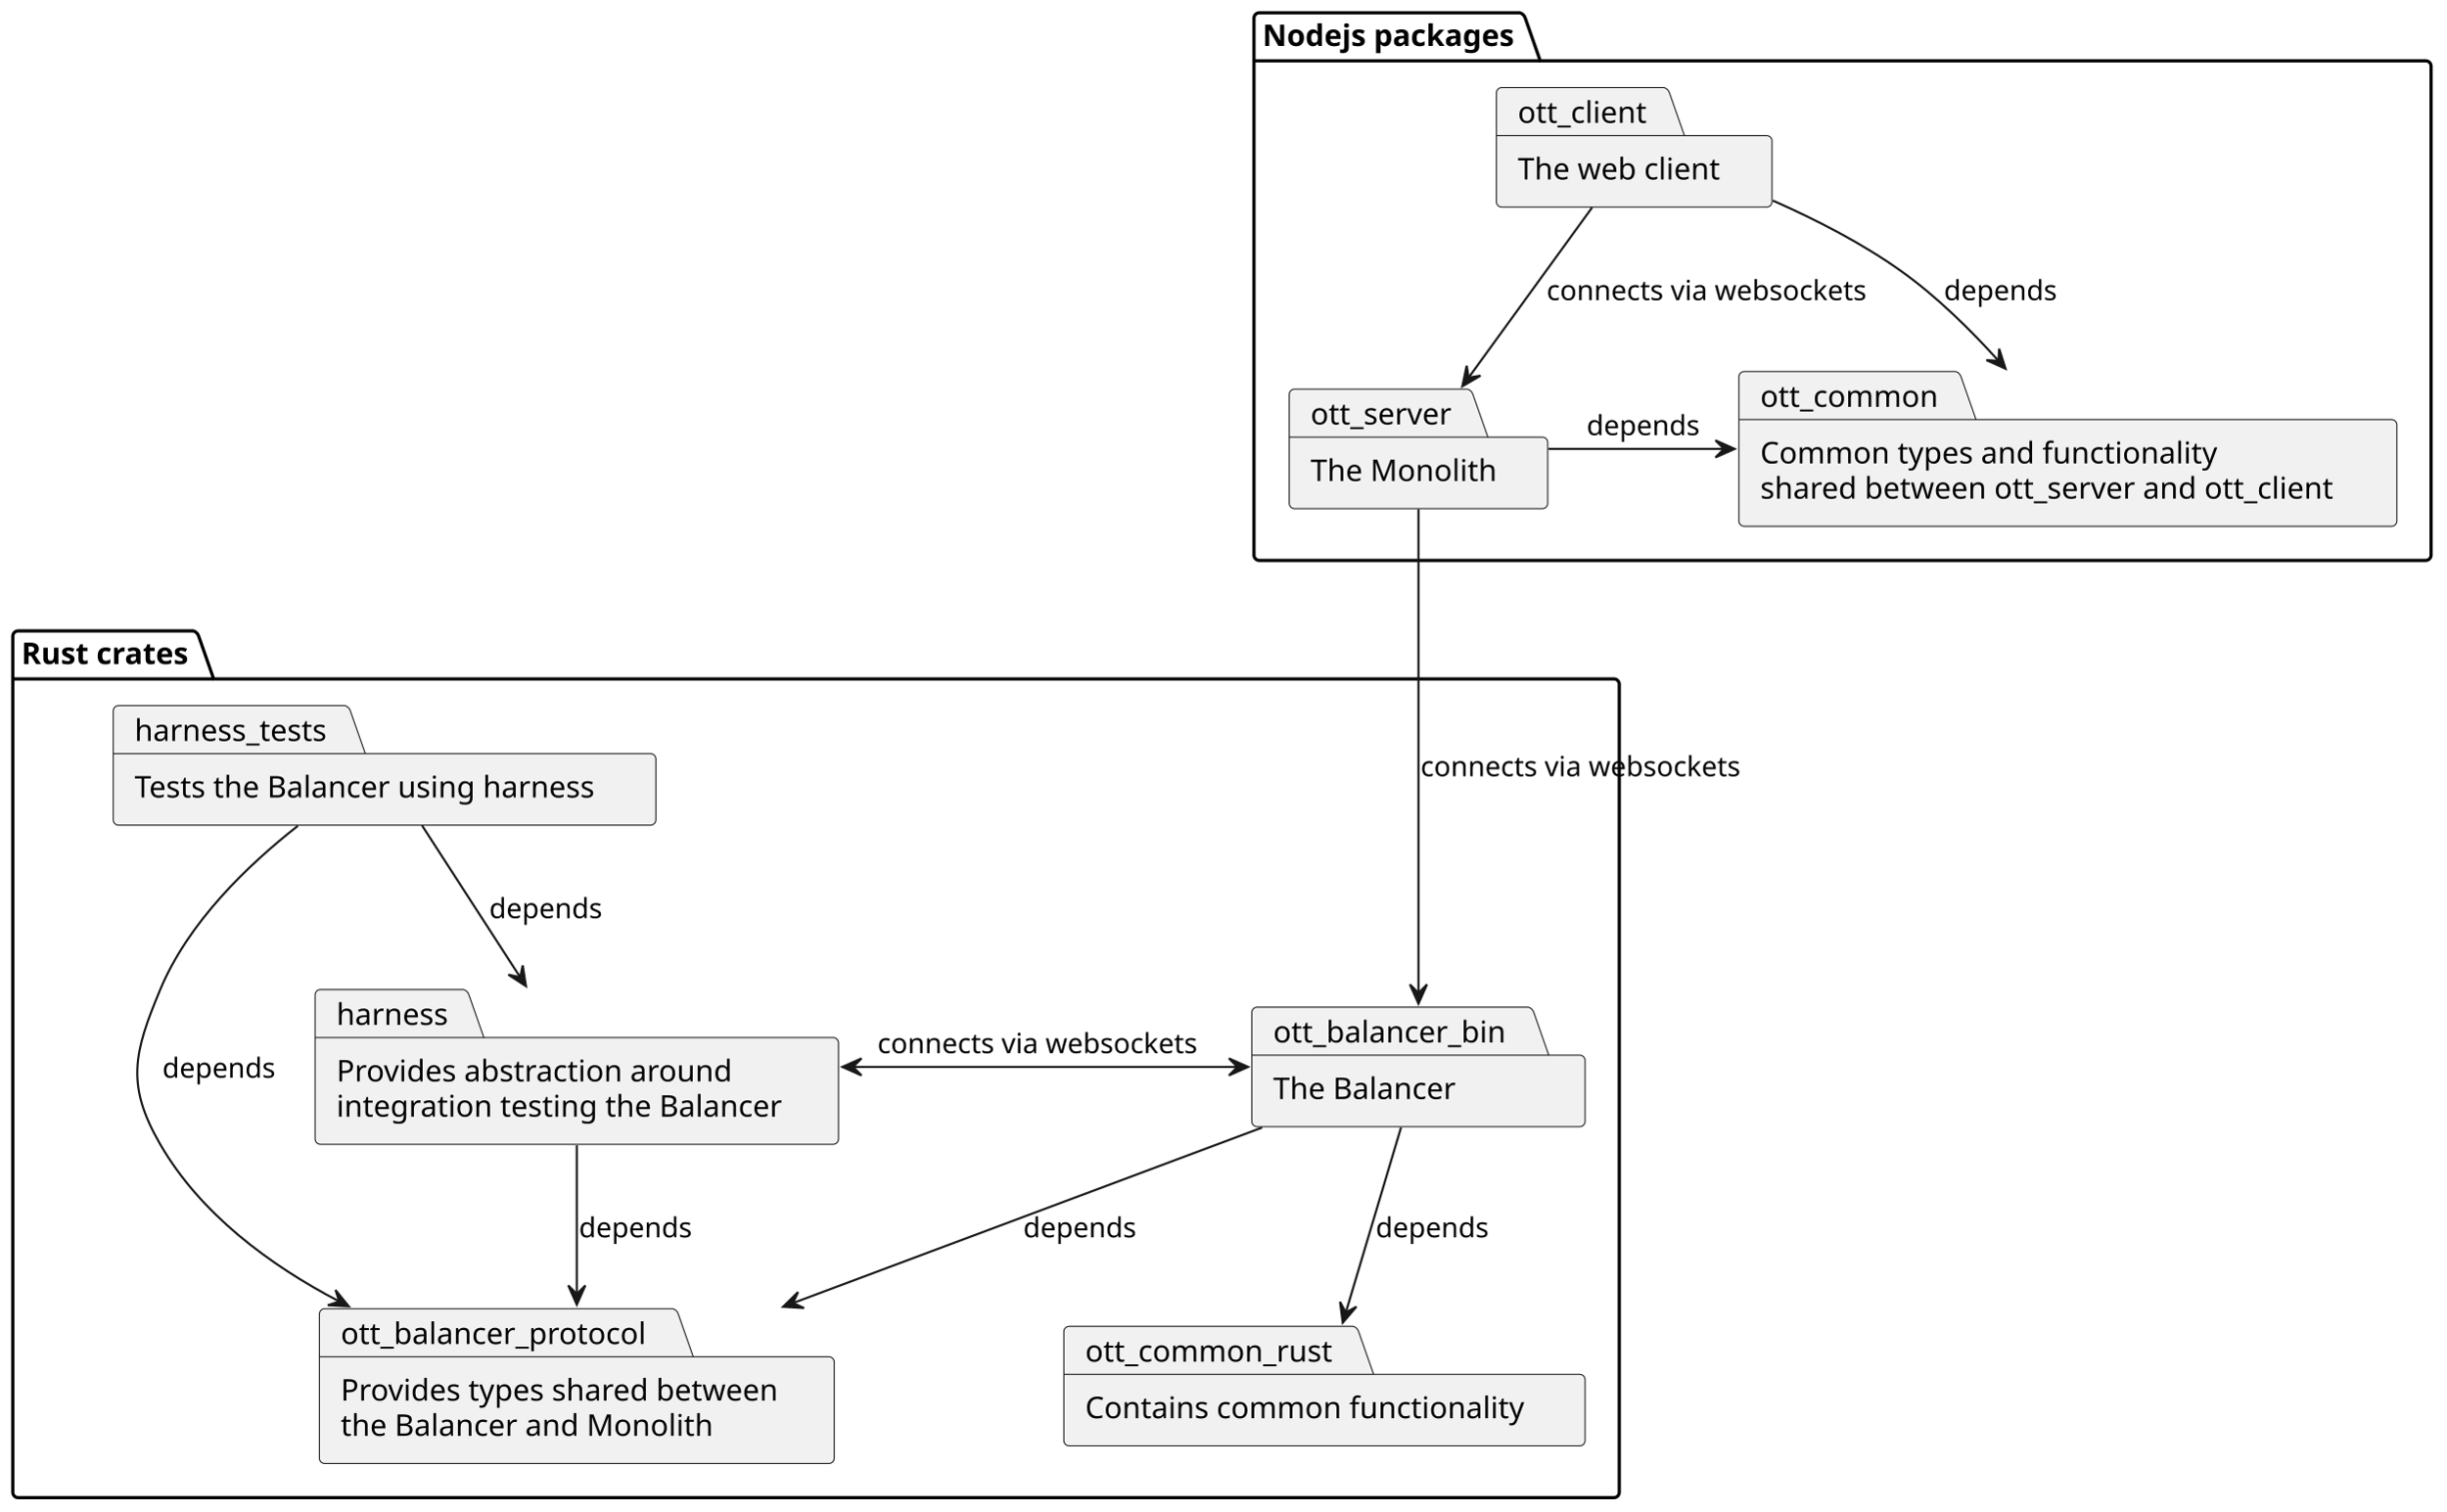
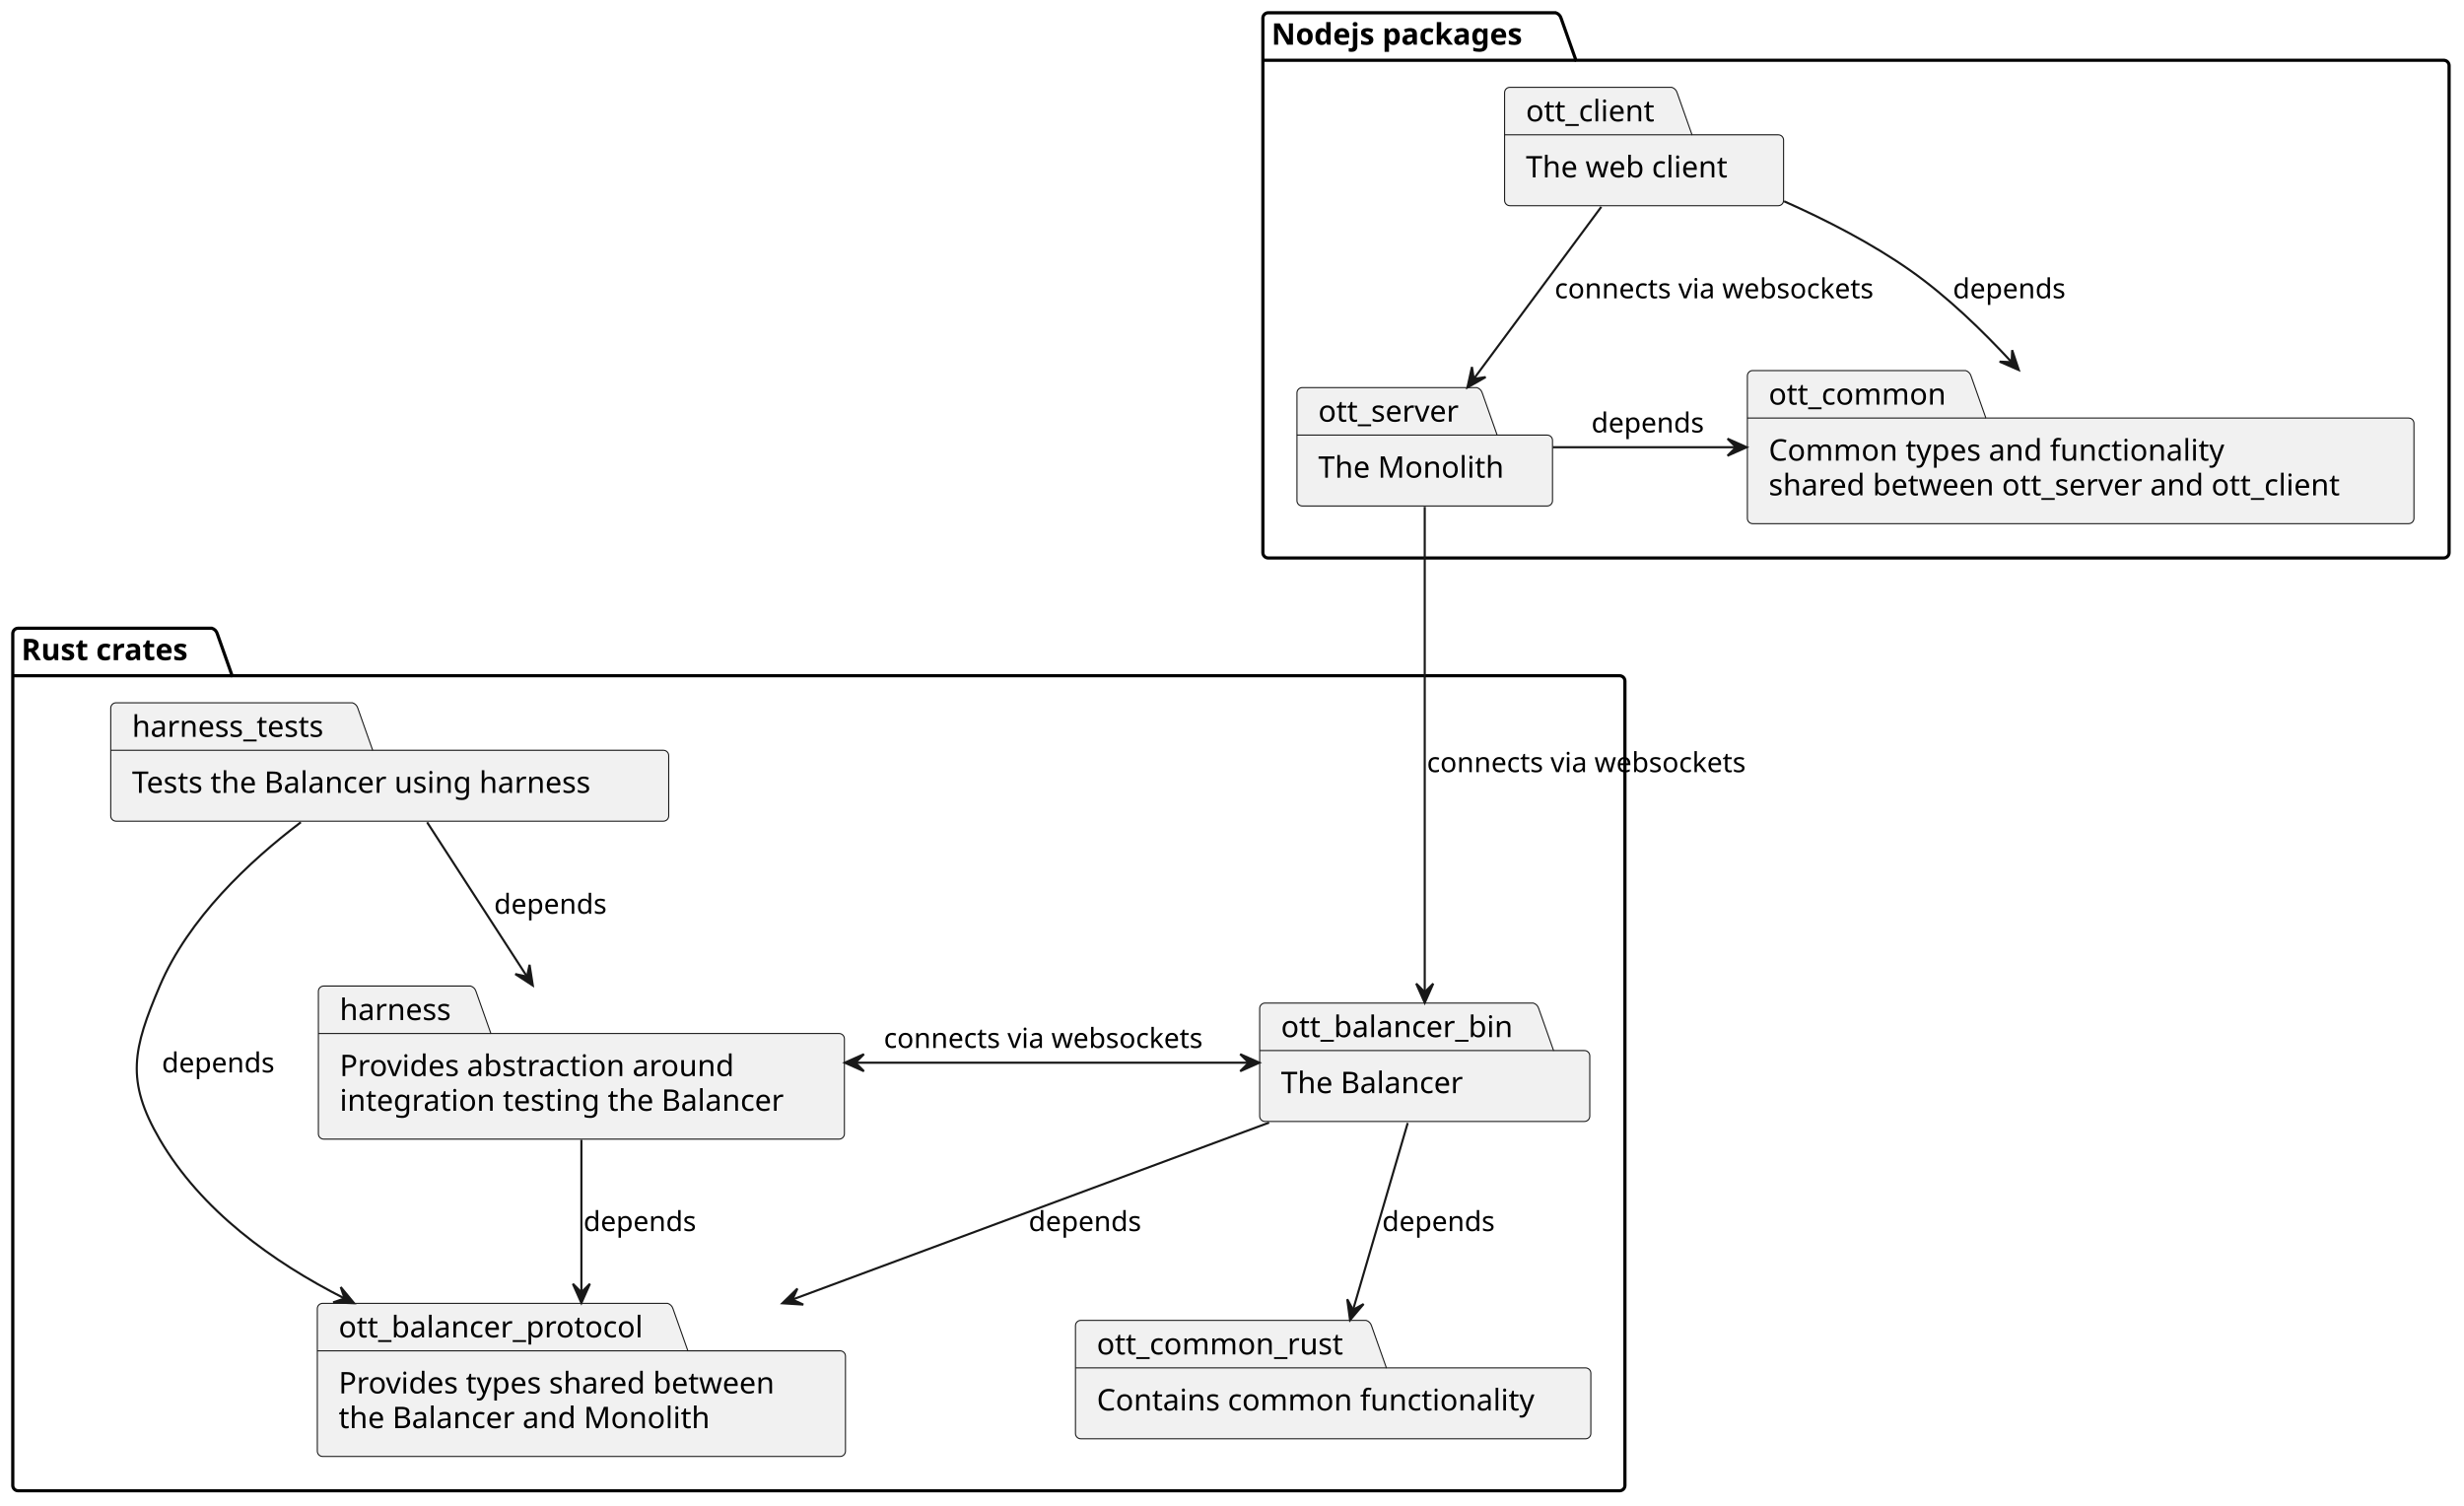
- <svg xmlns="http://www.w3.org/2000/svg" contentStyleType="text/css" height="708px" preserveAspectRatio="none" style="width:1145px;height:708px;background:#FFFFFF;" version="1.1" viewBox="0 0 1145 708" width="1145px" zoomAndPan="magnify">
+ <svg xmlns="http://www.w3.org/2000/svg" contentStyleType="text/css" height="707px" preserveAspectRatio="none" style="width:1157px;height:707px;background:#FFFFFF;" version="1.1" viewBox="0 0 1157 707" width="1157px" zoomAndPan="magnify">
  <defs />
  <g>
    <g id="cluster_Rust crates">
-       <path d="M8.5,295.44 L90.5,295.44 A3.75,3.75 0 0 1 93,297.94 L100,317.928 L755.5,317.928 A2.5,2.5 0 0 1 758,320.428 L758,698.85 A2.5,2.5 0 0 1 755.5,701.35 L8.5,701.35 A2.5,2.5 0 0 1 6,698.85 L6,297.94 A2.5,2.5 0 0 1 8.5,295.44 " fill="none" style="stroke:#000000;stroke-width:1.5;" />
-       <line style="stroke:#000000;stroke-width:1.5;" x1="6" x2="100" y1="317.928" y2="317.928" />
-       <text fill="#000000" font-family="sans-serif" font-size="14" font-weight="bold" lengthAdjust="spacing" textLength="81" x="10" y="310.975">Rust crates</text>
+       <path d="M8.5,295 L99.5,295 A3.75,3.75 0 0 1 102,297.5 L109,317.297 L760.5,317.297 A2.5,2.5 0 0 1 763,319.797 L763,697.5 A2.5,2.5 0 0 1 760.5,700 L8.5,700 A2.5,2.5 0 0 1 6,697.5 L6,297.5 A2.5,2.5 0 0 1 8.5,295 " fill="none" style="stroke:#000000;stroke-width:1.5;" />
+       <line style="stroke:#000000;stroke-width:1.5;" x1="6" x2="109" y1="317.297" y2="317.297" />
+       <text fill="#000000" font-family="sans-serif" font-size="14" font-weight="bold" lengthAdjust="spacing" textLength="90" x="10" y="309.995">Rust crates</text>
    </g>
    <g id="cluster_Nodejs packages">
-       <path d="M589.5,6 L711.5,6 A3.75,3.75 0 0 1 714,8.5 L721,28.488 L1135.5,28.488 A2.5,2.5 0 0 1 1138,30.988 L1138,259.94 A2.5,2.5 0 0 1 1135.5,262.44 L589.5,262.44 A2.5,2.5 0 0 1 587,259.94 L587,8.5 A2.5,2.5 0 0 1 589.5,6 " fill="none" style="stroke:#000000;stroke-width:1.5;" />
-       <line style="stroke:#000000;stroke-width:1.5;" x1="587" x2="721" y1="28.488" y2="28.488" />
-       <text fill="#000000" font-family="sans-serif" font-size="14" font-weight="bold" lengthAdjust="spacing" textLength="121" x="591" y="21.535">Nodejs packages</text>
+       <path d="M595.5,6 L730.5,6 A3.75,3.75 0 0 1 733,8.5 L740,28.297 L1147.5,28.297 A2.5,2.5 0 0 1 1150,30.797 L1150,259.5 A2.5,2.5 0 0 1 1147.5,262 L595.5,262 A2.5,2.5 0 0 1 593,259.5 L593,8.5 A2.5,2.5 0 0 1 595.5,6 " fill="none" style="stroke:#000000;stroke-width:1.5;" />
+       <line style="stroke:#000000;stroke-width:1.5;" x1="593" x2="740" y1="28.297" y2="28.297" />
+       <text fill="#000000" font-family="sans-serif" font-size="14" font-weight="bold" lengthAdjust="spacing" textLength="134" x="597" y="20.995">Nodejs packages</text>
    </g>
    <g id="elem_ott_common_rust">
-       <path d="M500.5,621.13 L633.5,621.13 A3.75,3.75 0 0 1 636,623.63 L643,643.618 L739.5,643.618 A2.5,2.5 0 0 1 742,646.118 L742,674.607 A2.5,2.5 0 0 1 739.5,677.107 L500.5,677.107 A2.5,2.5 0 0 1 498,674.607 L498,623.63 A2.5,2.5 0 0 1 500.5,621.13 " fill="#F1F1F1" style="stroke:#181818;stroke-width:0.5;" />
-       <line style="stroke:#181818;stroke-width:0.5;" x1="498" x2="643" y1="643.618" y2="643.618" />
-       <text fill="#000000" font-family="sans-serif" font-size="14" lengthAdjust="spacing" textLength="120" x="508" y="637.665">ott_common_rust</text>
-       <text fill="#000000" font-family="sans-serif" font-size="14" lengthAdjust="spacing" textLength="214" x="508" y="664.153">Contains common functionality</text>
+       <path d="M507.5,620 L641.5,620 A3.75,3.75 0 0 1 644,622.5 L651,642.297 L744.5,642.297 A2.5,2.5 0 0 1 747,644.797 L747,673.094 A2.5,2.5 0 0 1 744.5,675.594 L507.5,675.594 A2.5,2.5 0 0 1 505,673.094 L505,622.5 A2.5,2.5 0 0 1 507.5,620 " fill="#F1F1F1" style="stroke:#181818;stroke-width:0.5;" />
+       <line style="stroke:#181818;stroke-width:0.5;" x1="505" x2="651" y1="642.297" y2="642.297" />
+       <text fill="#000000" font-family="sans-serif" font-size="14" lengthAdjust="spacing" textLength="121" x="515" y="635.995">ott_common_rust</text>
+       <text fill="#000000" font-family="sans-serif" font-size="14" lengthAdjust="spacing" textLength="212" x="515" y="662.292">Contains common functionality</text>
    </g>
    <g id="elem_ott_balancer_bin">
-       <path d="M588.5,471.66 L715.5,471.66 A3.75,3.75 0 0 1 718,474.16 L725,494.148 L739.5,494.148 A2.5,2.5 0 0 1 742,496.648 L742,525.137 A2.5,2.5 0 0 1 739.5,527.637 L588.5,527.637 A2.5,2.5 0 0 1 586,525.137 L586,474.16 A2.5,2.5 0 0 1 588.5,471.66 " fill="#F1F1F1" style="stroke:#181818;stroke-width:0.5;" />
-       <line style="stroke:#181818;stroke-width:0.5;" x1="586" x2="725" y1="494.148" y2="494.148" />
-       <text fill="#000000" font-family="sans-serif" font-size="14" lengthAdjust="spacing" textLength="114" x="596" y="488.195">ott_balancer_bin</text>
-       <text fill="#000000" font-family="sans-serif" font-size="14" lengthAdjust="spacing" textLength="88" x="596" y="514.683">The Balancer</text>
+       <path d="M594,471 L720,471 A3.75,3.75 0 0 1 722.5,473.5 L729.5,493.297 L744,493.297 A2.5,2.5 0 0 1 746.5,495.797 L746.5,524.094 A2.5,2.5 0 0 1 744,526.594 L594,526.594 A2.5,2.5 0 0 1 591.5,524.094 L591.5,473.5 A2.5,2.5 0 0 1 594,471 " fill="#F1F1F1" style="stroke:#181818;stroke-width:0.5;" />
+       <line style="stroke:#181818;stroke-width:0.5;" x1="591.5" x2="729.5" y1="493.297" y2="493.297" />
+       <text fill="#000000" font-family="sans-serif" font-size="14" lengthAdjust="spacing" textLength="113" x="601.5" y="486.995">ott_balancer_bin</text>
+       <text fill="#000000" font-family="sans-serif" font-size="14" lengthAdjust="spacing" textLength="91" x="601.5" y="513.292">The Balancer</text>
    </g>
    <g id="elem_ott_balancer_protocol">
-       <path d="M152,612.89 L315,612.89 A3.75,3.75 0 0 1 317.5,615.39 L324.5,635.378 L388,635.378 A2.5,2.5 0 0 1 390.5,637.878 L390.5,682.855 A2.5,2.5 0 0 1 388,685.355 L152,685.355 A2.5,2.5 0 0 1 149.5,682.855 L149.5,615.39 A2.5,2.5 0 0 1 152,612.89 " fill="#F1F1F1" style="stroke:#181818;stroke-width:0.5;" />
-       <line style="stroke:#181818;stroke-width:0.5;" x1="149.5" x2="324.5" y1="635.378" y2="635.378" />
-       <text fill="#000000" font-family="sans-serif" font-size="14" lengthAdjust="spacing" textLength="150" x="159.5" y="629.425">ott_balancer_protocol</text>
-       <text fill="#000000" font-family="sans-serif" font-size="14" lengthAdjust="spacing" textLength="211" x="159.5" y="655.913">Provides types shared between</text>
-       <text fill="#000000" font-family="sans-serif" font-size="14" lengthAdjust="spacing" textLength="179" x="159.5" y="672.402">the Balancer and Monolith</text>
+       <path d="M151.5,612 L313.5,612 A3.75,3.75 0 0 1 316,614.5 L323,634.297 L394.5,634.297 A2.5,2.5 0 0 1 397,636.797 L397,681.391 A2.5,2.5 0 0 1 394.5,683.891 L151.5,683.891 A2.5,2.5 0 0 1 149,681.391 L149,614.5 A2.5,2.5 0 0 1 151.5,612 " fill="#F1F1F1" style="stroke:#181818;stroke-width:0.5;" />
+       <line style="stroke:#181818;stroke-width:0.5;" x1="149" x2="323" y1="634.297" y2="634.297" />
+       <text fill="#000000" font-family="sans-serif" font-size="14" lengthAdjust="spacing" textLength="149" x="159" y="627.995">ott_balancer_protocol</text>
+       <text fill="#000000" font-family="sans-serif" font-size="14" lengthAdjust="spacing" textLength="218" x="159" y="654.292">Provides types shared between</text>
+       <text fill="#000000" font-family="sans-serif" font-size="14" lengthAdjust="spacing" textLength="180" x="159" y="670.589">the Balancer and Monolith</text>
    </g>
    <g id="elem_harness">
-       <path d="M150,463.42 L217,463.42 A3.75,3.75 0 0 1 219.5,465.92 L226.5,485.908 L390,485.908 A2.5,2.5 0 0 1 392.5,488.408 L392.5,533.385 A2.5,2.5 0 0 1 390,535.885 L150,535.885 A2.5,2.5 0 0 1 147.5,533.385 L147.5,465.92 A2.5,2.5 0 0 1 150,463.42 " fill="#F1F1F1" style="stroke:#181818;stroke-width:0.5;" />
-       <line style="stroke:#181818;stroke-width:0.5;" x1="147.5" x2="226.5" y1="485.908" y2="485.908" />
-       <text fill="#000000" font-family="sans-serif" font-size="14" lengthAdjust="spacing" textLength="54" x="157.5" y="479.955">harness</text>
-       <text fill="#000000" font-family="sans-serif" font-size="14" lengthAdjust="spacing" textLength="193" x="157.5" y="506.443">Provides abstraction around</text>
-       <text fill="#000000" font-family="sans-serif" font-size="14" lengthAdjust="spacing" textLength="215" x="157.5" y="522.932">integration testing the Balancer</text>
+       <path d="M152,463 L221,463 A3.75,3.75 0 0 1 223.5,465.5 L230.5,485.297 L394,485.297 A2.5,2.5 0 0 1 396.5,487.797 L396.5,532.391 A2.5,2.5 0 0 1 394,534.891 L152,534.891 A2.5,2.5 0 0 1 149.5,532.391 L149.5,465.5 A2.5,2.5 0 0 1 152,463 " fill="#F1F1F1" style="stroke:#181818;stroke-width:0.5;" />
+       <line style="stroke:#181818;stroke-width:0.5;" x1="149.5" x2="230.5" y1="485.297" y2="485.297" />
+       <text fill="#000000" font-family="sans-serif" font-size="14" lengthAdjust="spacing" textLength="56" x="159.5" y="478.995">harness</text>
+       <text fill="#000000" font-family="sans-serif" font-size="14" lengthAdjust="spacing" textLength="193" x="159.5" y="505.292">Provides abstraction around</text>
+       <text fill="#000000" font-family="sans-serif" font-size="14" lengthAdjust="spacing" textLength="217" x="159.5" y="521.589">integration testing the Balancer</text>
    </g>
    <g id="elem_harness_tests">
-       <path d="M55.5,330.44 L161.5,330.44 A3.75,3.75 0 0 1 164,332.94 L171,352.928 L304.5,352.928 A2.5,2.5 0 0 1 307,355.428 L307,383.917 A2.5,2.5 0 0 1 304.5,386.417 L55.5,386.417 A2.5,2.5 0 0 1 53,383.917 L53,332.94 A2.5,2.5 0 0 1 55.5,330.44 " fill="#F1F1F1" style="stroke:#181818;stroke-width:0.5;" />
-       <line style="stroke:#181818;stroke-width:0.5;" x1="53" x2="171" y1="352.928" y2="352.928" />
-       <text fill="#000000" font-family="sans-serif" font-size="14" lengthAdjust="spacing" textLength="93" x="63" y="346.975">harness_tests</text>
-       <text fill="#000000" font-family="sans-serif" font-size="14" lengthAdjust="spacing" textLength="224" x="63" y="373.463">Tests the Balancer using harness</text>
+       <path d="M54.5,330 L165.5,330 A3.75,3.75 0 0 1 168,332.5 L175,352.297 L311.5,352.297 A2.5,2.5 0 0 1 314,354.797 L314,383.094 A2.5,2.5 0 0 1 311.5,385.594 L54.5,385.594 A2.5,2.5 0 0 1 52,383.094 L52,332.5 A2.5,2.5 0 0 1 54.5,330 " fill="#F1F1F1" style="stroke:#181818;stroke-width:0.5;" />
+       <line style="stroke:#181818;stroke-width:0.5;" x1="52" x2="175" y1="352.297" y2="352.297" />
+       <text fill="#000000" font-family="sans-serif" font-size="14" lengthAdjust="spacing" textLength="98" x="62" y="345.995">harness_tests</text>
+       <text fill="#000000" font-family="sans-serif" font-size="14" lengthAdjust="spacing" textLength="232" x="62" y="372.292">Tests the Balancer using harness</text>
    </g>
    <g id="elem_ott_common">
-       <path d="M816.5,173.98 L915.5,173.98 A3.75,3.75 0 0 1 918,176.48 L925,196.468 L1119.5,196.468 A2.5,2.5 0 0 1 1122,198.968 L1122,243.945 A2.5,2.5 0 0 1 1119.5,246.445 L816.5,246.445 A2.5,2.5 0 0 1 814,243.945 L814,176.48 A2.5,2.5 0 0 1 816.5,173.98 " fill="#F1F1F1" style="stroke:#181818;stroke-width:0.5;" />
-       <line style="stroke:#181818;stroke-width:0.5;" x1="814" x2="925" y1="196.468" y2="196.468" />
-       <text fill="#000000" font-family="sans-serif" font-size="14" lengthAdjust="spacing" textLength="86" x="824" y="190.515">ott_common</text>
-       <text fill="#000000" font-family="sans-serif" font-size="14" lengthAdjust="spacing" textLength="222" x="824" y="217.003">Common types and functionality</text>
-       <text fill="#000000" font-family="sans-serif" font-size="14" lengthAdjust="spacing" textLength="278" x="824" y="233.492">shared between ott_server and ott_client</text>
+       <path d="M823,174 L923,174 A3.75,3.75 0 0 1 925.5,176.5 L932.5,196.297 L1131,196.297 A2.5,2.5 0 0 1 1133.5,198.797 L1133.5,243.391 A2.5,2.5 0 0 1 1131,245.891 L823,245.891 A2.5,2.5 0 0 1 820.5,243.391 L820.5,176.5 A2.5,2.5 0 0 1 823,174 " fill="#F1F1F1" style="stroke:#181818;stroke-width:0.5;" />
+       <line style="stroke:#181818;stroke-width:0.5;" x1="820.5" x2="932.5" y1="196.297" y2="196.297" />
+       <text fill="#000000" font-family="sans-serif" font-size="14" lengthAdjust="spacing" textLength="87" x="830.5" y="189.995">ott_common</text>
+       <text fill="#000000" font-family="sans-serif" font-size="14" lengthAdjust="spacing" textLength="221" x="830.5" y="216.292">Common types and functionality</text>
+       <text fill="#000000" font-family="sans-serif" font-size="14" lengthAdjust="spacing" textLength="283" x="830.5" y="232.589">shared between ott_server and ott_client</text>
    </g>
    <g id="elem_ott_server">
-       <path d="M606,182.22 L687,182.22 A3.75,3.75 0 0 1 689.5,184.72 L696.5,204.708 L722,204.708 A2.5,2.5 0 0 1 724.5,207.208 L724.5,235.697 A2.5,2.5 0 0 1 722,238.197 L606,238.197 A2.5,2.5 0 0 1 603.5,235.697 L603.5,184.72 A2.5,2.5 0 0 1 606,182.22 " fill="#F1F1F1" style="stroke:#181818;stroke-width:0.5;" />
-       <line style="stroke:#181818;stroke-width:0.5;" x1="603.5" x2="696.5" y1="204.708" y2="204.708" />
-       <text fill="#000000" font-family="sans-serif" font-size="14" lengthAdjust="spacing" textLength="68" x="613.5" y="198.755">ott_server</text>
-       <text fill="#000000" font-family="sans-serif" font-size="14" lengthAdjust="spacing" textLength="91" x="613.5" y="225.243">The Monolith</text>
+       <path d="M611.5,182 L693.5,182 A3.75,3.75 0 0 1 696,184.5 L703,204.297 L726.5,204.297 A2.5,2.5 0 0 1 729,206.797 L729,235.094 A2.5,2.5 0 0 1 726.5,237.594 L611.5,237.594 A2.5,2.5 0 0 1 609,235.094 L609,184.5 A2.5,2.5 0 0 1 611.5,182 " fill="#F1F1F1" style="stroke:#181818;stroke-width:0.5;" />
+       <line style="stroke:#181818;stroke-width:0.5;" x1="609" x2="703" y1="204.297" y2="204.297" />
+       <text fill="#000000" font-family="sans-serif" font-size="14" lengthAdjust="spacing" textLength="69" x="619" y="197.995">ott_server</text>
+       <text fill="#000000" font-family="sans-serif" font-size="14" lengthAdjust="spacing" textLength="90" x="619" y="224.292">The Monolith</text>
    </g>
    <g id="elem_ott_client">
-       <path d="M703,41 L779,41 A3.75,3.75 0 0 1 781.5,43.5 L788.5,63.488 L827,63.488 A2.5,2.5 0 0 1 829.5,65.988 L829.5,94.477 A2.5,2.5 0 0 1 827,96.977 L703,96.977 A2.5,2.5 0 0 1 700.5,94.477 L700.5,43.5 A2.5,2.5 0 0 1 703,41 " fill="#F1F1F1" style="stroke:#181818;stroke-width:0.5;" />
-       <line style="stroke:#181818;stroke-width:0.5;" x1="700.5" x2="788.5" y1="63.488" y2="63.488" />
-       <text fill="#000000" font-family="sans-serif" font-size="14" lengthAdjust="spacing" textLength="63" x="710.5" y="57.535">ott_client</text>
-       <text fill="#000000" font-family="sans-serif" font-size="14" lengthAdjust="spacing" textLength="99" x="710.5" y="84.023">The web client</text>
+       <path d="M709,41 L785,41 A3.75,3.75 0 0 1 787.5,43.5 L794.5,63.297 L835,63.297 A2.5,2.5 0 0 1 837.5,65.797 L837.5,94.094 A2.5,2.5 0 0 1 835,96.594 L709,96.594 A2.5,2.5 0 0 1 706.5,94.094 L706.5,43.5 A2.5,2.5 0 0 1 709,41 " fill="#F1F1F1" style="stroke:#181818;stroke-width:0.5;" />
+       <line style="stroke:#181818;stroke-width:0.5;" x1="706.5" x2="794.5" y1="63.297" y2="63.297" />
+       <text fill="#000000" font-family="sans-serif" font-size="14" lengthAdjust="spacing" textLength="63" x="716.5" y="56.995">ott_client</text>
+       <text fill="#000000" font-family="sans-serif" font-size="14" lengthAdjust="spacing" textLength="101" x="716.5" y="83.292">The web client</text>
    </g>
    <g id="link_ott_balancer_bin_ott_common_rust">
-       <path codeLine="38" d="M655.83,528.04 C648.51,552.57 637.76,588.59 629.95,614.77 " fill="none" id="ott_balancer_bin-to-ott_common_rust" style="stroke:#181818;stroke-width:1.0;" />
-       <polygon fill="#181818" points="628.56,619.42,634.961,611.935,629.986,614.628,627.293,609.653,628.56,619.42" style="stroke:#181818;stroke-width:1.0;" />
-       <text fill="#000000" font-family="sans-serif" font-size="13" lengthAdjust="spacing" textLength="53" x="644" y="579.458">depends</text>
+       <path codeLine="38" d="M661.01,527.31 C653.77,552.06 643.09,588.57 635.43,614.75 " fill="none" id="ott_balancer_bin-to-ott_common_rust" style="stroke:#181818;stroke-width:1.0;" />
+       <polygon fill="#181818" points="633.94,619.84,640.3,612.32,635.34,615.04,632.62,610.08,633.94,619.84" style="stroke:#181818;stroke-width:1.0;" />
+       <text fill="#000000" font-family="sans-serif" font-size="13" lengthAdjust="spacing" textLength="55" x="649" y="578.067">depends</text>
    </g>
    <g id="link_ott_balancer_bin_ott_balancer_protocol">
-       <path codeLine="39" d="M590.81,528.04 C528.91,551.21 439.57,584.65 370.88,610.36 " fill="none" id="ott_balancer_bin-to-ott_balancer_protocol" style="stroke:#181818;stroke-width:1.0;" />
-       <polygon fill="#181818" points="366.55,611.98,376.382,612.565,371.232,610.224,373.572,605.075,366.55,611.98" style="stroke:#181818;stroke-width:1.0;" />
-       <text fill="#000000" font-family="sans-serif" font-size="13" lengthAdjust="spacing" textLength="53" x="479" y="579.458">depends</text>
+       <path codeLine="39" d="M595.91,527.13 C533.05,550.47 441.82,584.33 372.34,610.12 " fill="none" id="ott_balancer_bin-to-ott_balancer_protocol" style="stroke:#181818;stroke-width:1.0;" />
+       <polygon fill="#181818" points="367.38,611.96,377.209,612.581,372.068,610.222,374.428,605.08,367.38,611.96" style="stroke:#181818;stroke-width:1.0;" />
+       <text fill="#000000" font-family="sans-serif" font-size="13" lengthAdjust="spacing" textLength="55" x="483" y="578.067">depends</text>
    </g>
    <g id="link_harness_ott_balancer_protocol">
-       <path codeLine="40" d="M270,536.35 C270,557.37 270,584.08 270,606.12 " fill="none" id="harness-to-ott_balancer_protocol" style="stroke:#181818;stroke-width:1.0;" />
-       <polygon fill="#181818" points="270,610.98,274,601.98,270,605.98,266,601.98,270,610.98" style="stroke:#181818;stroke-width:1.0;" />
-       <text fill="#000000" font-family="sans-serif" font-size="13" lengthAdjust="spacing" textLength="53" x="271" y="579.458">depends</text>
+       <path codeLine="40" d="M273,535.21 C273,556.68 273,584.19 273,606.55 " fill="none" id="harness-to-ott_balancer_protocol" style="stroke:#181818;stroke-width:1.0;" />
+       <polygon fill="#181818" points="273,611.82,277,602.82,273,606.82,269,602.82,273,611.82" style="stroke:#181818;stroke-width:1.0;" />
+       <text fill="#000000" font-family="sans-serif" font-size="13" lengthAdjust="spacing" textLength="55" x="274" y="578.067">depends</text>
    </g>
    <g id="link_harness_tests_harness">
-       <path codeLine="41" d="M197.57,386.61 C210.64,406.83 228.7,434.77 243.52,457.69 " fill="none" id="harness_tests-to-harness" style="stroke:#181818;stroke-width:1.0;" />
-       <polygon fill="#181818" points="246.2,461.83,244.674,452.1,243.486,457.631,237.956,456.442,246.2,461.83" style="stroke:#181818;stroke-width:1.0;" />
-       <text fill="#000000" font-family="sans-serif" font-size="13" lengthAdjust="spacing" textLength="53" x="229" y="429.988">depends</text>
+       <path codeLine="41" d="M200.57,386.13 C213.91,406.73 232.45,435.37 247.43,458.51 " fill="none" id="harness_tests-to-harness" style="stroke:#181818;stroke-width:1.0;" />
+       <polygon fill="#181818" points="250.19,462.76,248.665,453.03,247.476,458.561,241.946,457.372,250.19,462.76" style="stroke:#181818;stroke-width:1.0;" />
+       <text fill="#000000" font-family="sans-serif" font-size="13" lengthAdjust="spacing" textLength="55" x="232" y="429.067">depends</text>
    </g>
    <g id="link_harness_tests_ott_balancer_protocol">
-       <path codeLine="42" d="M139.4,386.78 C115.75,405.29 88.09,432.05 75,463.42 C62.6,493.15 58.88,508 75,535.89 C93.81,568.41 126.01,592.34 158.89,609.54 " fill="none" id="harness_tests-to-ott_balancer_protocol" style="stroke:#181818;stroke-width:1.0;" />
-       <polygon fill="#181818" points="163.25,611.77,157.047,604.12,158.795,609.5,153.415,611.247,163.25,611.77" style="stroke:#181818;stroke-width:1.0;" />
-       <text fill="#000000" font-family="sans-serif" font-size="13" lengthAdjust="spacing" textLength="53" x="76" y="504.718">depends</text>
+       <path codeLine="42" d="M141.27,386.1 C116.96,404.52 88.5,431.26 75,463 C62.48,492.45 58.88,507.36 75,535 C94.42,568.3 127.82,592.49 161.72,609.68 " fill="none" id="harness_tests-to-ott_balancer_protocol" style="stroke:#181818;stroke-width:1.0;" />
+       <polygon fill="#181818" points="166.28,611.95,160,604.363,161.802,609.725,156.44,611.528,166.28,611.95" style="stroke:#181818;stroke-width:1.0;" />
+       <text fill="#000000" font-family="sans-serif" font-size="13" lengthAdjust="spacing" textLength="55" x="76" y="503.567">depends</text>
    </g>
    <g id="link_harness_ott_balancer_bin">
-       <path codeLine="43" d="M399.09,499.65 C458.33,499.65 526.9,499.65 579.44,499.65 " fill="none" id="harness-ott_balancer_bin" style="stroke:#181818;stroke-width:1.0;" />
-       <polygon fill="#181818" points="394.29,499.65,403.29,503.65,399.29,499.65,403.29,495.65,394.29,499.65" style="stroke:#181818;stroke-width:1.0;" />
-       <polygon fill="#181818" points="584.25,499.65,575.25,495.65,579.25,499.65,575.25,503.65,584.25,499.65" style="stroke:#181818;stroke-width:1.0;" />
-       <text fill="#000000" font-family="sans-serif" font-size="13" lengthAdjust="spacing" textLength="157" x="410.75" y="493.218">connects via websockets</text>
+       <path codeLine="43" d="M401.92,499 C462.49,499 532.93,499 586.26,499 " fill="none" id="harness-ott_balancer_bin" style="stroke:#181818;stroke-width:1.0;" />
+       <polygon fill="#181818" points="396.67,499,405.67,503,401.67,499,405.67,495,396.67,499" style="stroke:#181818;stroke-width:1.0;" />
+       <polygon fill="#181818" points="591.36,499,582.36,495,586.36,499,582.36,503,591.36,499" style="stroke:#181818;stroke-width:1.0;" />
+       <text fill="#000000" font-family="sans-serif" font-size="13" lengthAdjust="spacing" textLength="158" x="415" y="492.067">connects via websockets</text>
    </g>
    <g id="link_ott_server_ott_balancer_bin">
-       <path codeLine="44" d="M664,238.51 C664,291.41 664,407.69 664,465.16 " fill="none" id="ott_server-to-ott_balancer_bin" style="stroke:#181818;stroke-width:1.0;" />
-       <polygon fill="#181818" points="664,470.02,668,461.02,664,465.02,660,461.02,664,470.02" style="stroke:#181818;stroke-width:1.0;" />
-       <text fill="#000000" font-family="sans-serif" font-size="13" lengthAdjust="spacing" textLength="157" x="665" y="363.498">connects via websockets</text>
+       <path codeLine="44" d="M669,238 C669,290.99 669,408.41 669,465.53 " fill="none" id="ott_server-to-ott_balancer_bin" style="stroke:#181818;stroke-width:1.0;" />
+       <polygon fill="#181818" points="669,470.86,673,461.86,669,465.86,665,461.86,669,470.86" style="stroke:#181818;stroke-width:1.0;" />
+       <text fill="#000000" font-family="sans-serif" font-size="13" lengthAdjust="spacing" textLength="158" x="670" y="362.567">connects via websockets</text>
    </g>
    <g id="link_ott_client_ott_server">
-       <path codeLine="45" d="M745.29,97.16 C728.67,120.07 704.87,152.88 687.31,177.08 " fill="none" id="ott_client-to-ott_server" style="stroke:#181818;stroke-width:1.0;" />
-       <polygon fill="#181818" points="684.55,180.88,693.061,175.924,687.476,176.826,686.574,171.241,684.55,180.88" style="stroke:#181818;stroke-width:1.0;" />
-       <text fill="#000000" font-family="sans-serif" font-size="13" lengthAdjust="spacing" textLength="157" x="724" y="140.548">connects via websockets</text>
+       <path codeLine="45" d="M751.9,97.13 C734.74,120.28 710.07,153.58 692.1,177.82 " fill="none" id="ott_client-to-ott_server" style="stroke:#181818;stroke-width:1.0;" />
+       <polygon fill="#181818" points="689.05,181.94,697.611,177.071,692.018,177.916,691.173,172.323,689.05,181.94" style="stroke:#181818;stroke-width:1.0;" />
+       <text fill="#000000" font-family="sans-serif" font-size="13" lengthAdjust="spacing" textLength="158" x="730" y="140.067">connects via websockets</text>
    </g>
    <g id="link_ott_server_ott_common">
-       <path codeLine="47" d="M724.79,210.21 C748.89,210.21 777.85,210.21 807.25,210.21 " fill="none" id="ott_server-to-ott_common" style="stroke:#181818;stroke-width:1.0;" />
-       <polygon fill="#181818" points="812.01,210.21,803.01,206.21,807.01,210.21,803.01,214.21,812.01,210.21" style="stroke:#181818;stroke-width:1.0;" />
-       <text fill="#000000" font-family="sans-serif" font-size="13" lengthAdjust="spacing" textLength="53" x="742.75" y="203.778">depends</text>
+       <path codeLine="47" d="M729.12,210 C754.02,210 784.23,210 814.86,210 " fill="none" id="ott_server-to-ott_common" style="stroke:#181818;stroke-width:1.0;" />
+       <polygon fill="#181818" points="820.18,210,811.18,206,815.18,210,811.18,214,820.18,210" style="stroke:#181818;stroke-width:1.0;" />
+       <text fill="#000000" font-family="sans-serif" font-size="13" lengthAdjust="spacing" textLength="55" x="747.25" y="203.067">depends</text>
    </g>
    <g id="link_ott_client_ott_common">
-       <path codeLine="48" d="M829.89,93.93 C850.05,102.81 871.75,113.96 890,126.98 C906.55,138.79 922.45,154.46 935.52,168.95 " fill="none" id="ott_client-to-ott_common" style="stroke:#181818;stroke-width:1.0;" />
-       <polygon fill="#181818" points="938.84,172.68,935.83,163.302,935.51,168.95,929.862,168.63,938.84,172.68" style="stroke:#181818;stroke-width:1.0;" />
-       <text fill="#000000" font-family="sans-serif" font-size="13" lengthAdjust="spacing" textLength="53" x="910" y="140.548">depends</text>
+       <path codeLine="48" d="M837.75,94.52 C857.63,103.35 878.95,114.31 897,127 C914.25,139.13 930.93,155.27 944.56,170.03 " fill="none" id="ott_client-to-ott_common" style="stroke:#181818;stroke-width:1.0;" />
+       <polygon fill="#181818" points="947.96,173.75,944.837,164.409,944.585,170.061,938.934,169.809,947.96,173.75" style="stroke:#181818;stroke-width:1.0;" />
+       <text fill="#000000" font-family="sans-serif" font-size="13" lengthAdjust="spacing" textLength="55" x="917" y="140.067">depends</text>
    </g>
  </g>
</svg>
